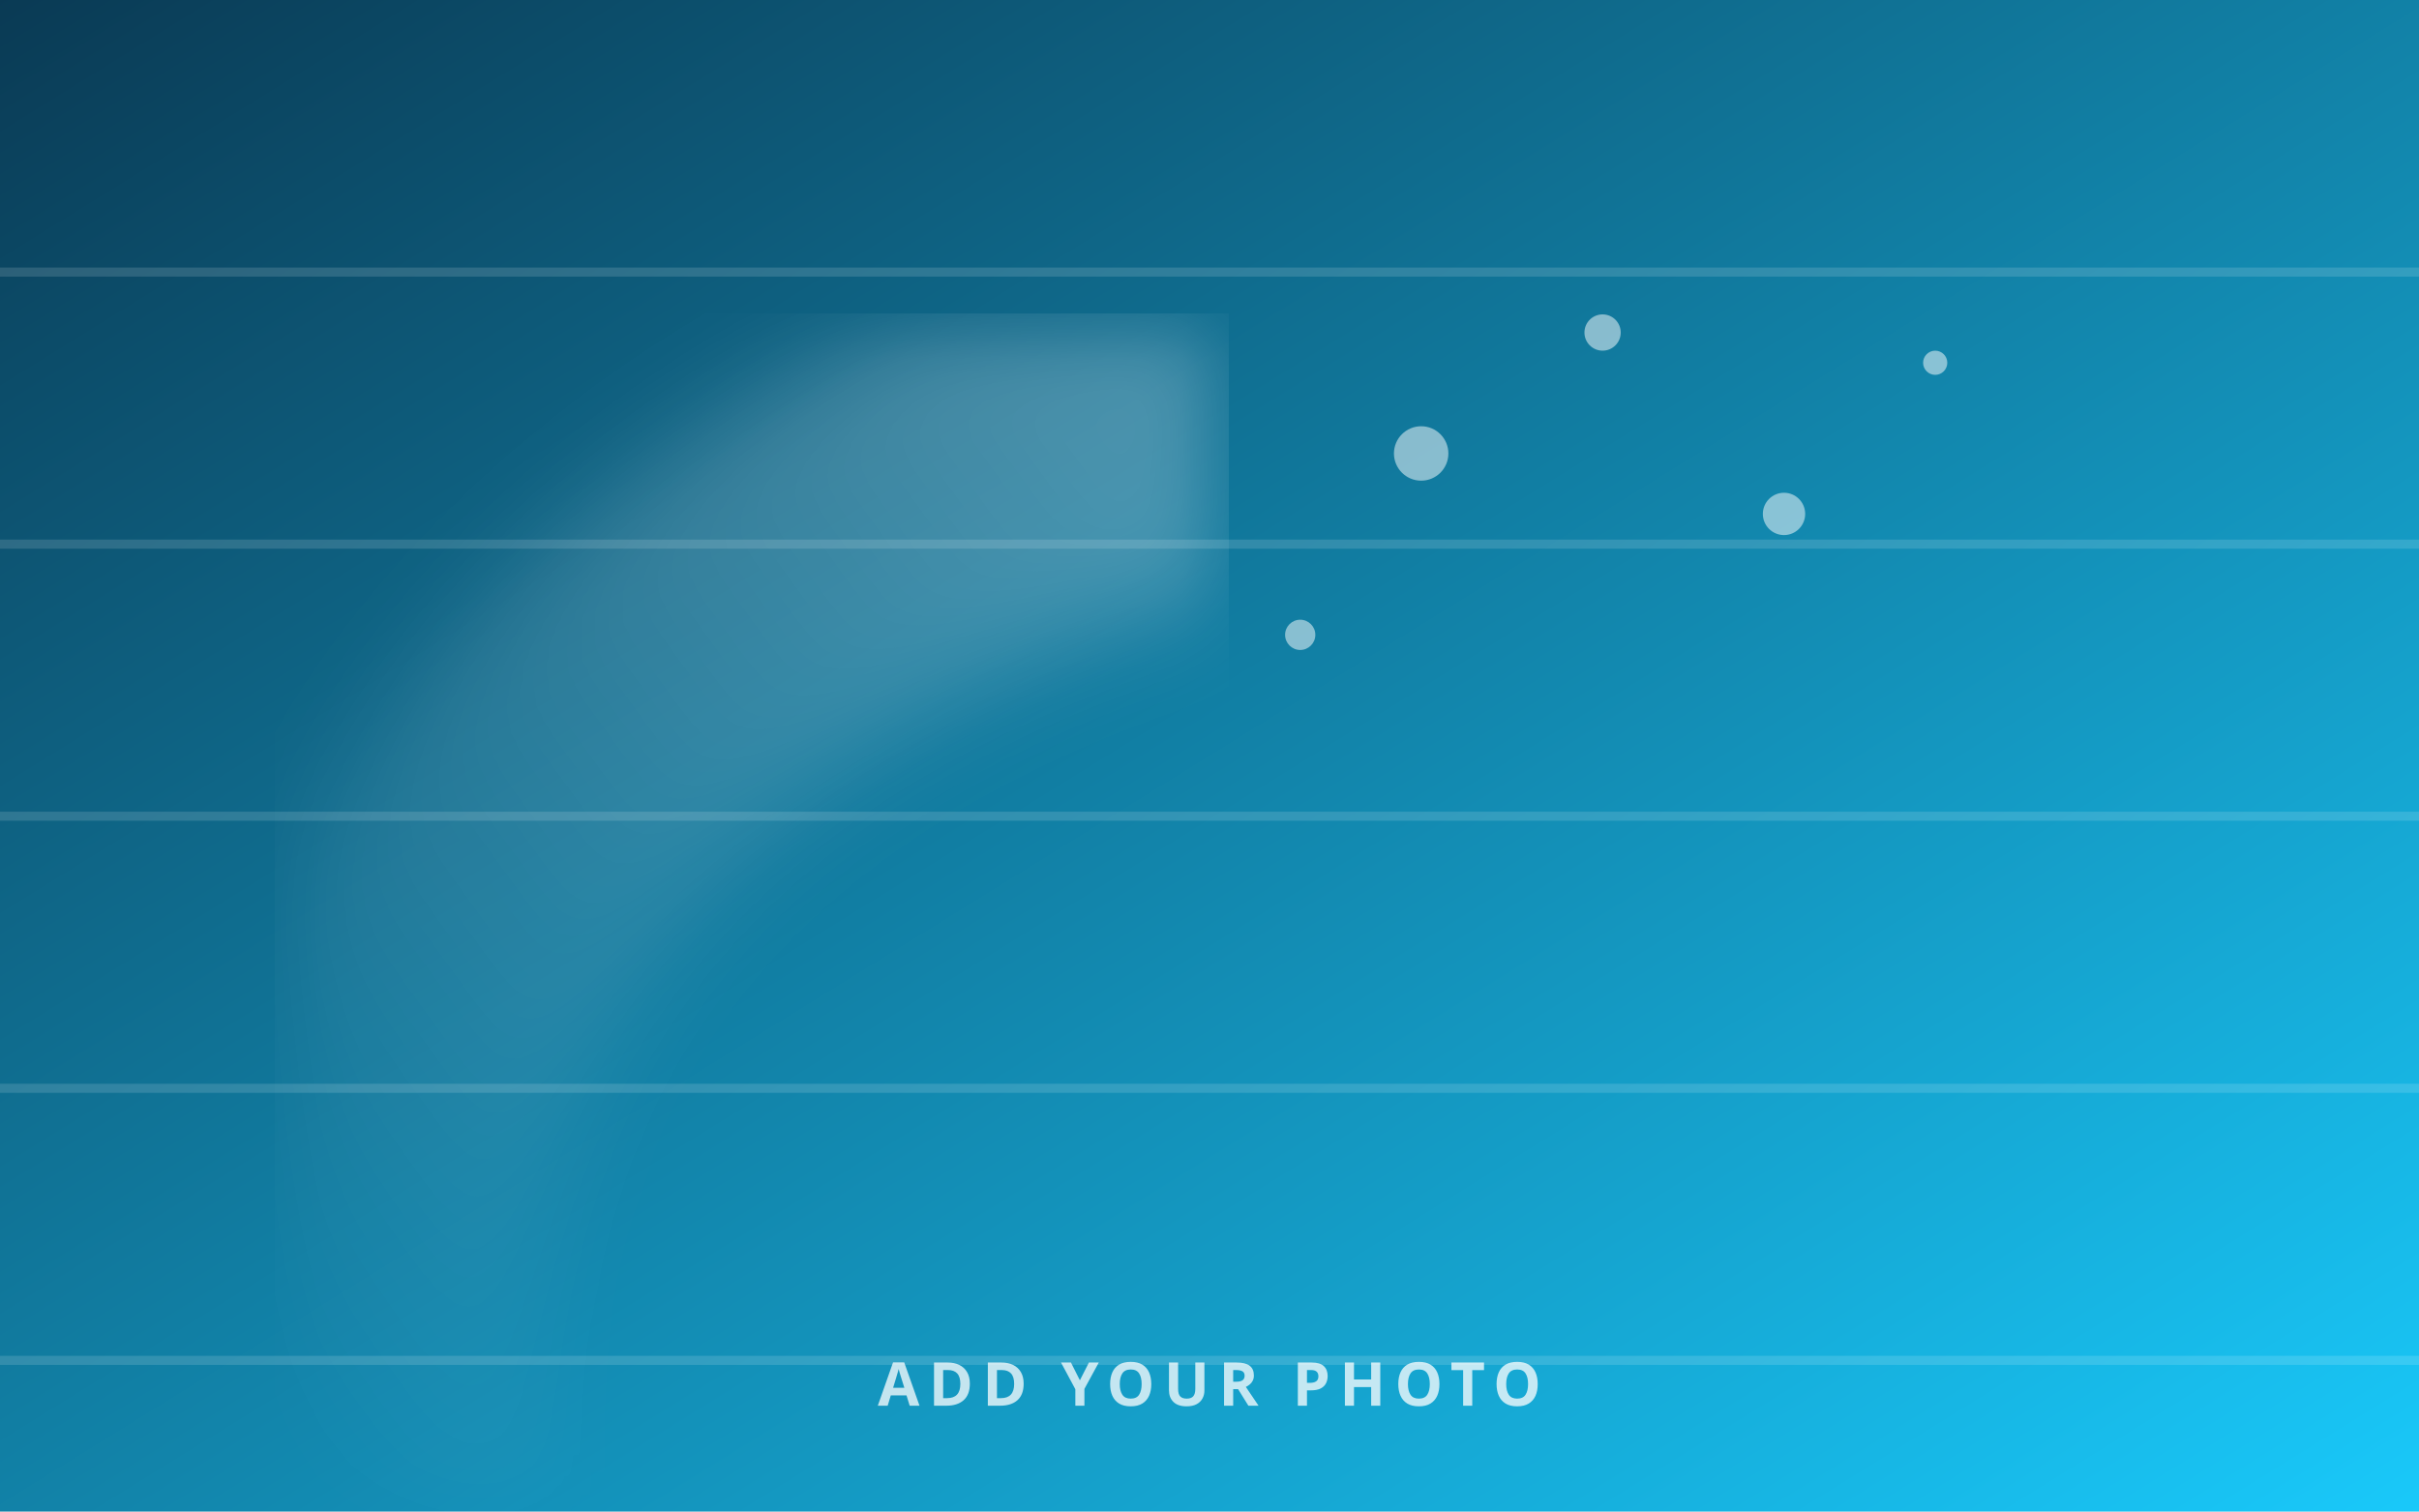
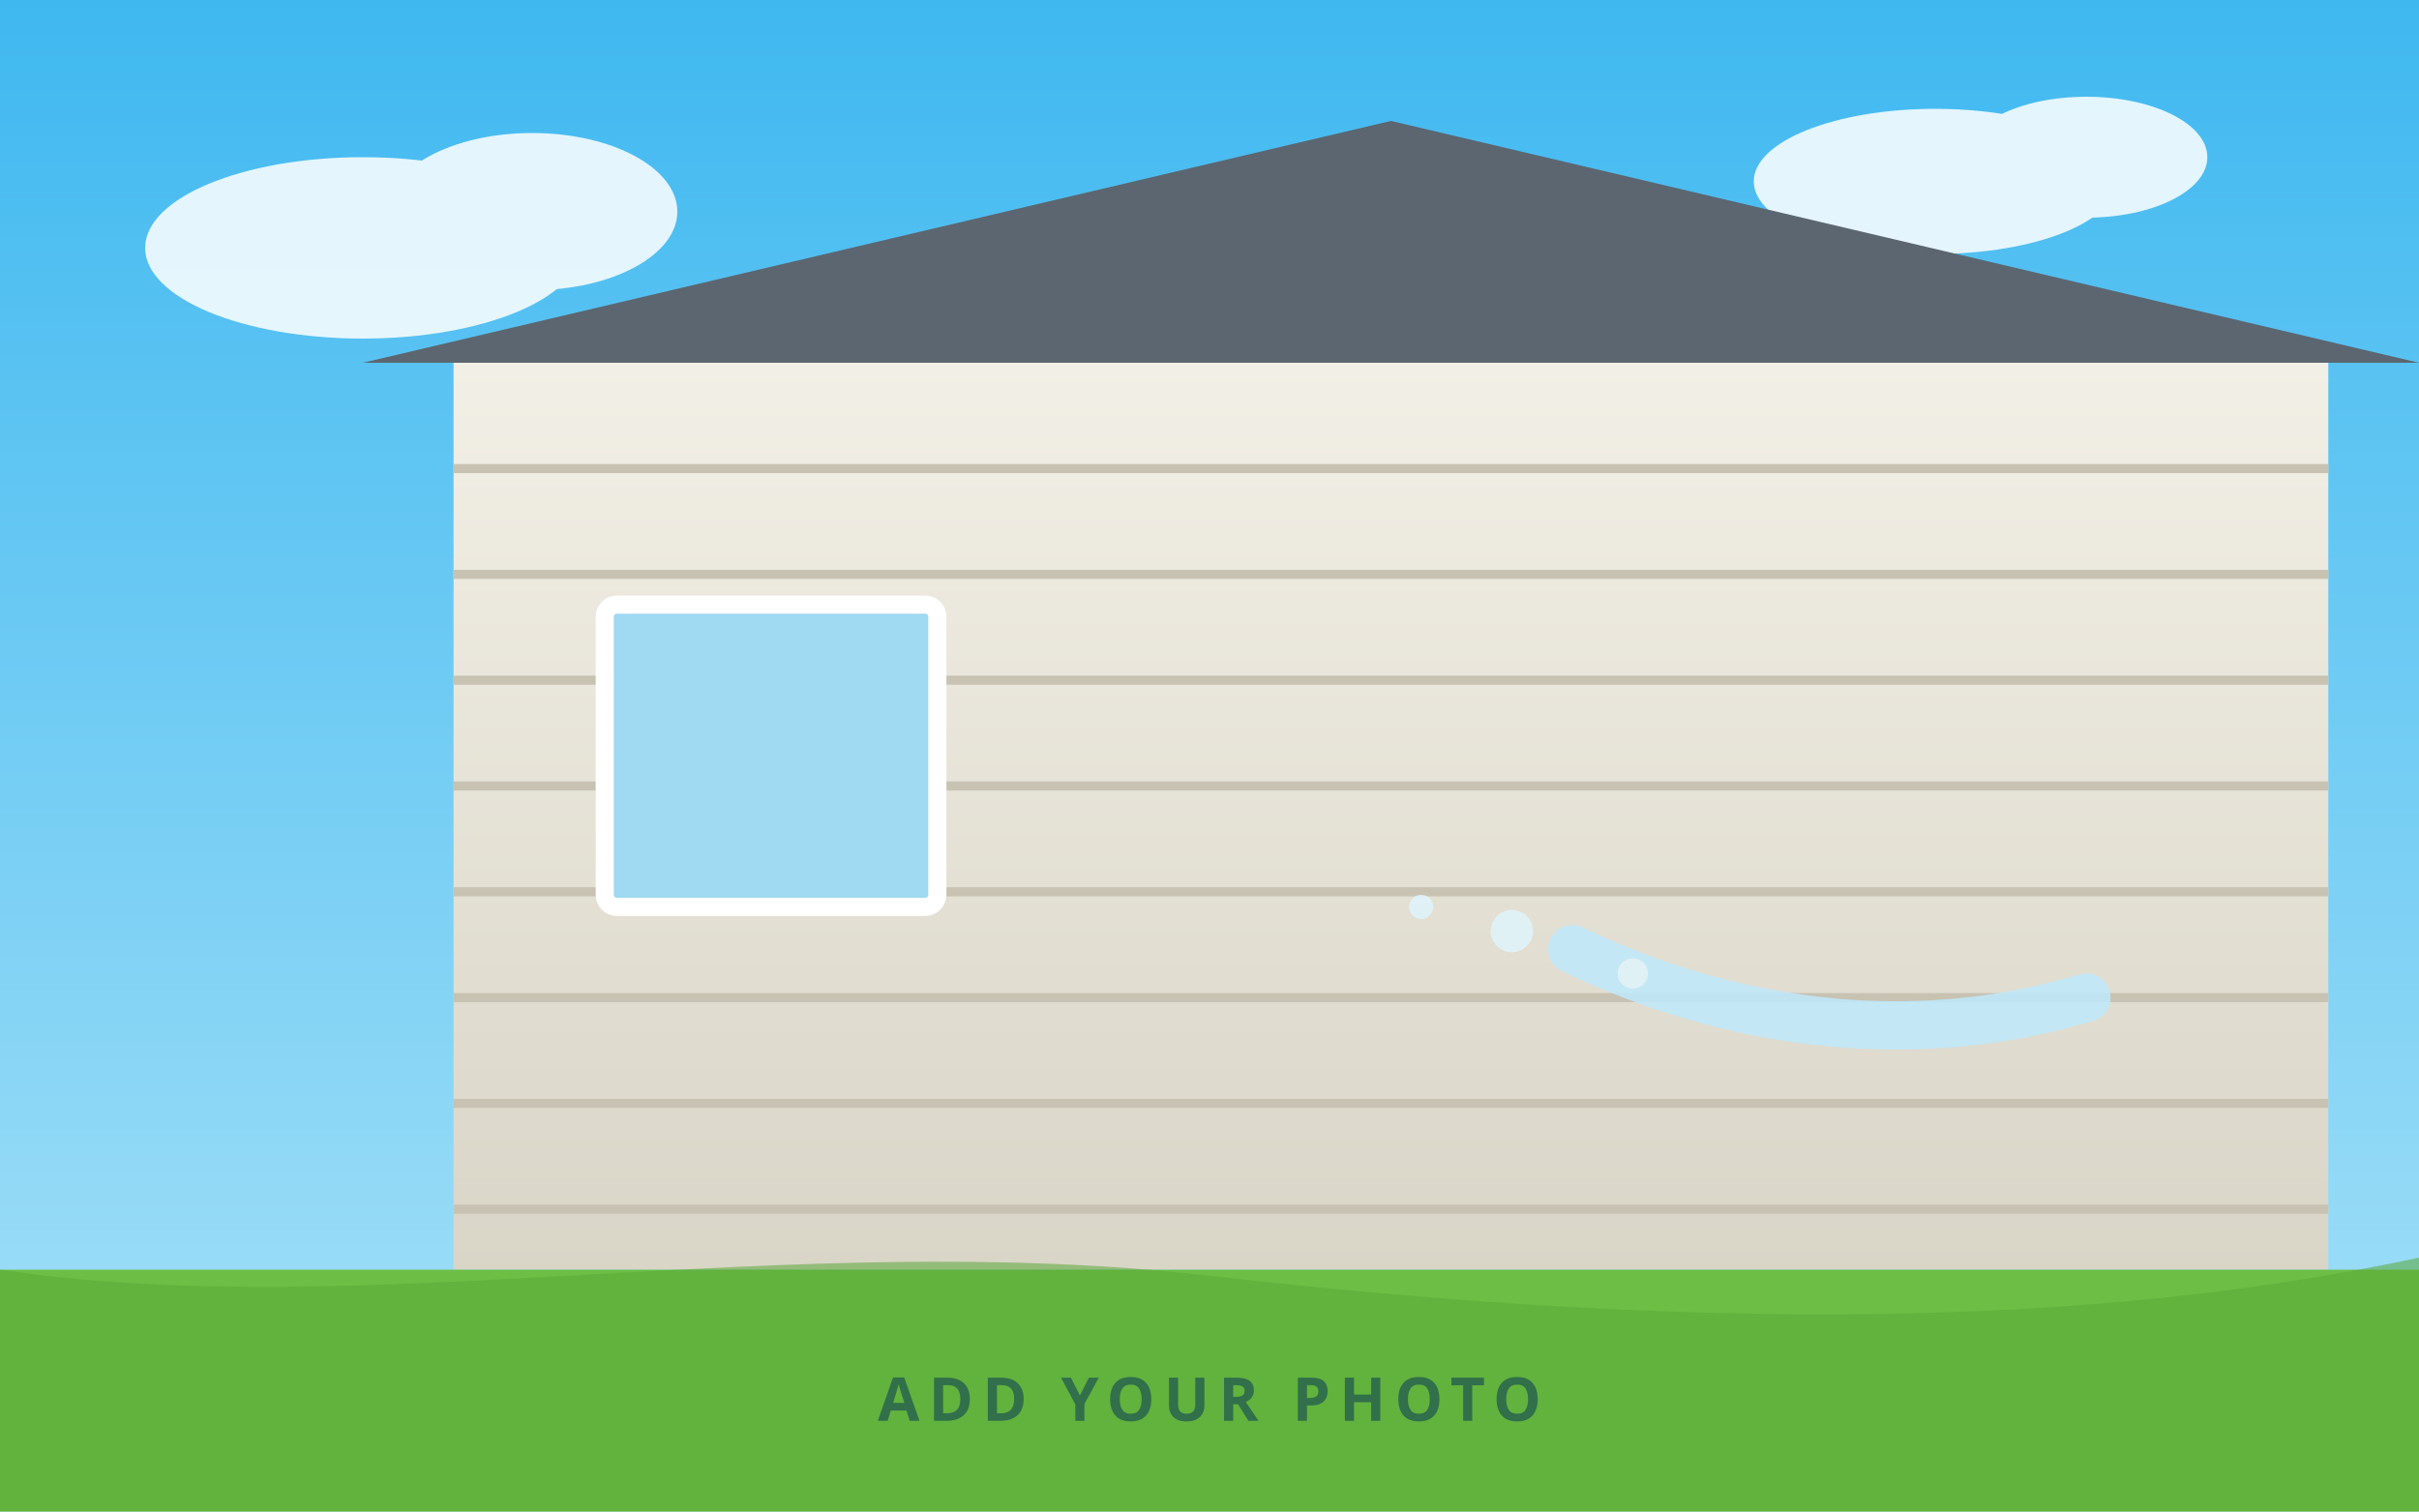
<svg xmlns="http://www.w3.org/2000/svg" viewBox="0 0 800 500" width="800" height="500" preserveAspectRatio="xMidYMid slice" role="img" aria-label="Placeholder service photo">
  <defs>
-     <linearGradient id="sBg" x1="0" y1="0" x2="1" y2="1">
-       <stop offset="0" stop-color="#0A3A54" />
-       <stop offset="1" stop-color="#19C9FA" />
+     <linearGradient id="sSky" x1="0" y1="0" x2="0" y2="1">
+       <stop offset="0" stop-color="#3FB8F0" />
+       <stop offset="1" stop-color="#A8E2F8" />
    </linearGradient>
-     <linearGradient id="sSpray" x1="0" y1="1" x2="1" y2="0">
-       <stop offset="0" stop-color="#ffffff" stop-opacity="0" />
-       <stop offset="1" stop-color="#ffffff" stop-opacity=".55" />
+     <linearGradient id="sWall" x1="0" y1="0" x2="0" y2="1">
+       <stop offset="0" stop-color="#F2EFE6" />
+       <stop offset="1" stop-color="#D9D5C7" />
    </linearGradient>
-     <filter id="sBlur">
-       <feGaussianBlur stdDeviation="16" />
-     </filter>
  </defs>
-   <rect width="800" height="500" fill="url(#sBg)" />
-   <g stroke="#ffffff" stroke-width="3" opacity=".14">
-     <path d="M0 90h800M0 180h800M0 270h800M0 360h800M0 450h800" />
+   <rect width="800" height="500" fill="url(#sSky)" />
+   <g fill="#ffffff" opacity=".85">
+     <ellipse cx="120" cy="82" rx="72" ry="30" />
+     <ellipse cx="176" cy="70" rx="48" ry="26" />
+     <ellipse cx="640" cy="60" rx="60" ry="24" />
+     <ellipse cx="690" cy="52" rx="40" ry="20" />
  </g>
-   <path d="M120 500c-20-170 70-300 260-360" stroke="url(#sSpray)" stroke-width="120" fill="none" stroke-linecap="round" opacity=".45" filter="url(#sBlur)" />
-   <g fill="#ffffff" opacity=".5">
-     <circle cx="470" cy="150" r="9" />
-     <circle cx="530" cy="110" r="6" />
-     <circle cx="430" cy="210" r="5" />
-     <circle cx="590" cy="170" r="7" />
-     <circle cx="640" cy="120" r="4" />
+   <path d="M150 120h620v300H150z" fill="url(#sWall)" />
+   <g stroke="#C7C2B2" stroke-width="3">
+     <path d="M150 155h620M150 190h620M150 225h620M150 260h620M150 295h620M150 330h620M150 365h620M150 400h620" />
  </g>
-   <text x="400" y="465" font-family="system-ui,sans-serif" font-size="20" font-weight="700" fill="#ffffff" fill-opacity=".75" text-anchor="middle" letter-spacing="3">ADD YOUR PHOTO</text>
+   <path d="M120 120 460 40l340 80z" fill="#5C6670" />
+   <rect x="200" y="200" width="110" height="100" rx="4" fill="#9FD9F2" stroke="#fff" stroke-width="6" />
+   <path d="M0 420h800v80H0z" fill="#6DBE45" />
+   <path d="M0 420c120 18 260-14 400 2s280 20 400-6v84H0z" fill="#5AA838" opacity=".55" />
+   <g opacity=".85">
+     <path d="M690 330c-60 18-120 8-170-16" stroke="#BEE9FB" stroke-width="16" fill="none" stroke-linecap="round" />
+     <circle cx="500" cy="308" r="7" fill="#DFF4FD" />
+     <circle cx="540" cy="322" r="5" fill="#DFF4FD" />
+     <circle cx="470" cy="300" r="4" fill="#DFF4FD" />
+   </g>
+   <text x="400" y="470" font-family="system-ui,sans-serif" font-size="20" font-weight="700" fill="#0A3A54" fill-opacity=".55" text-anchor="middle" letter-spacing="3">ADD YOUR PHOTO</text>
</svg>
